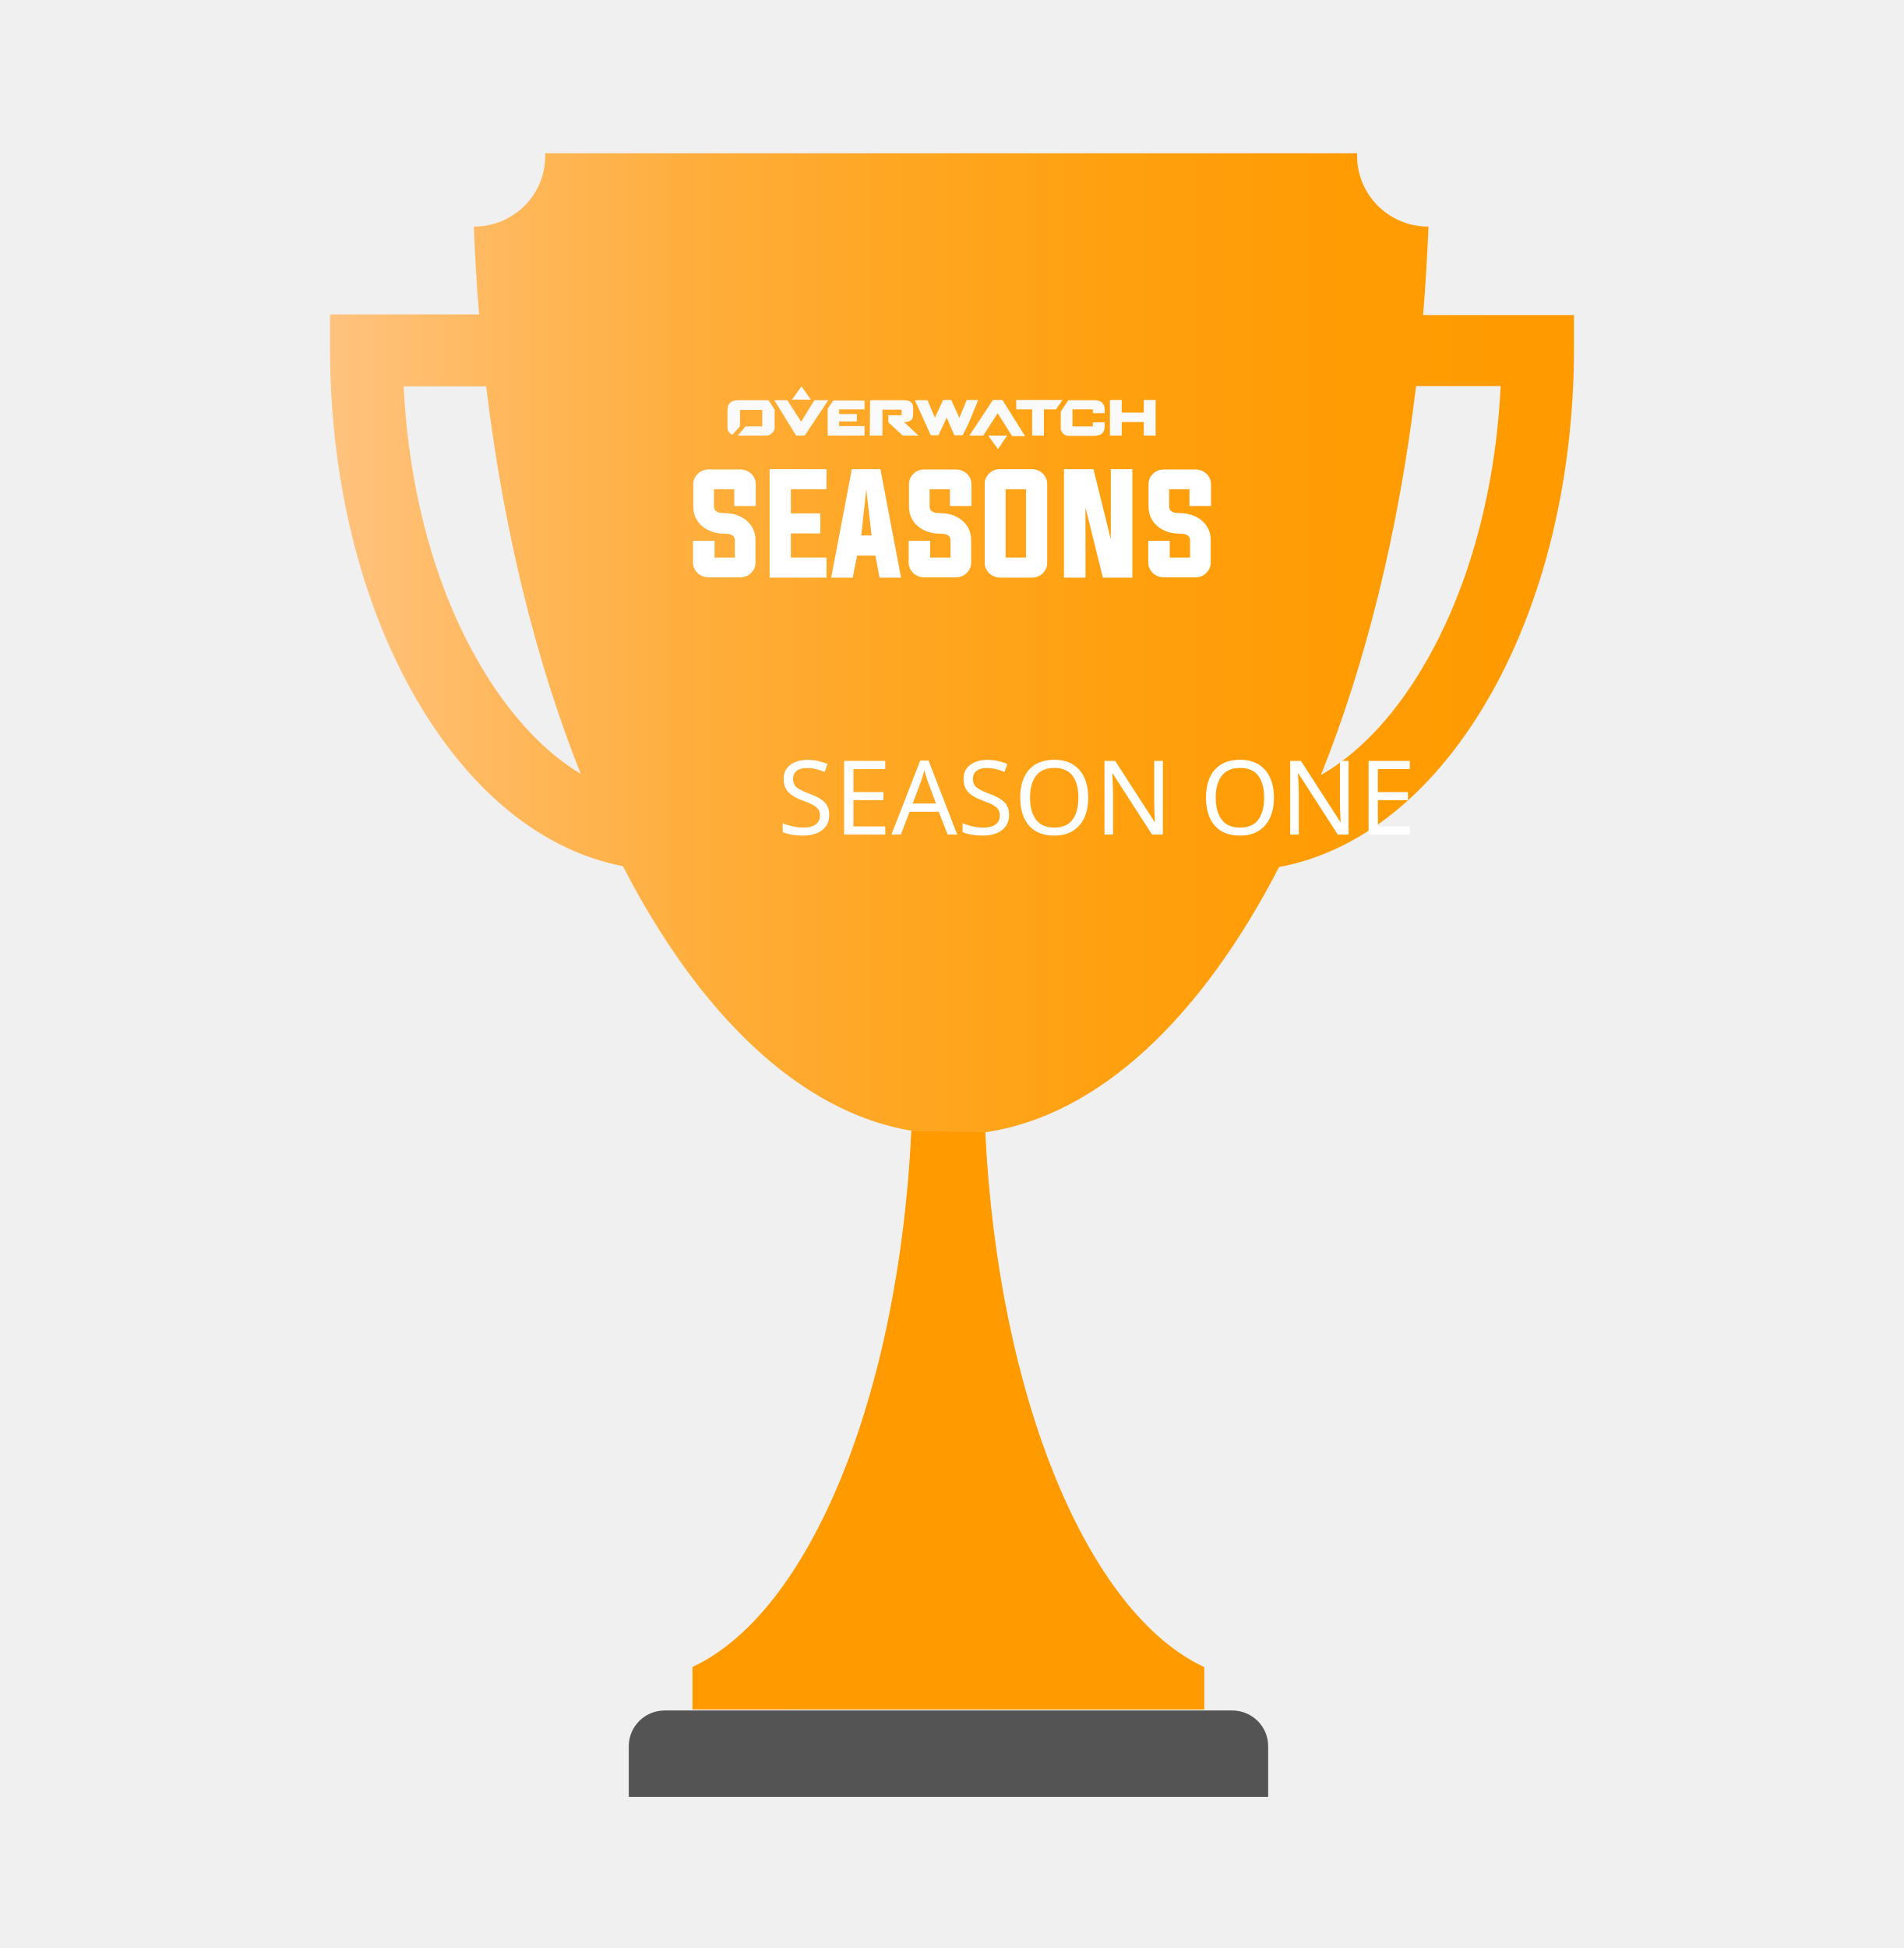
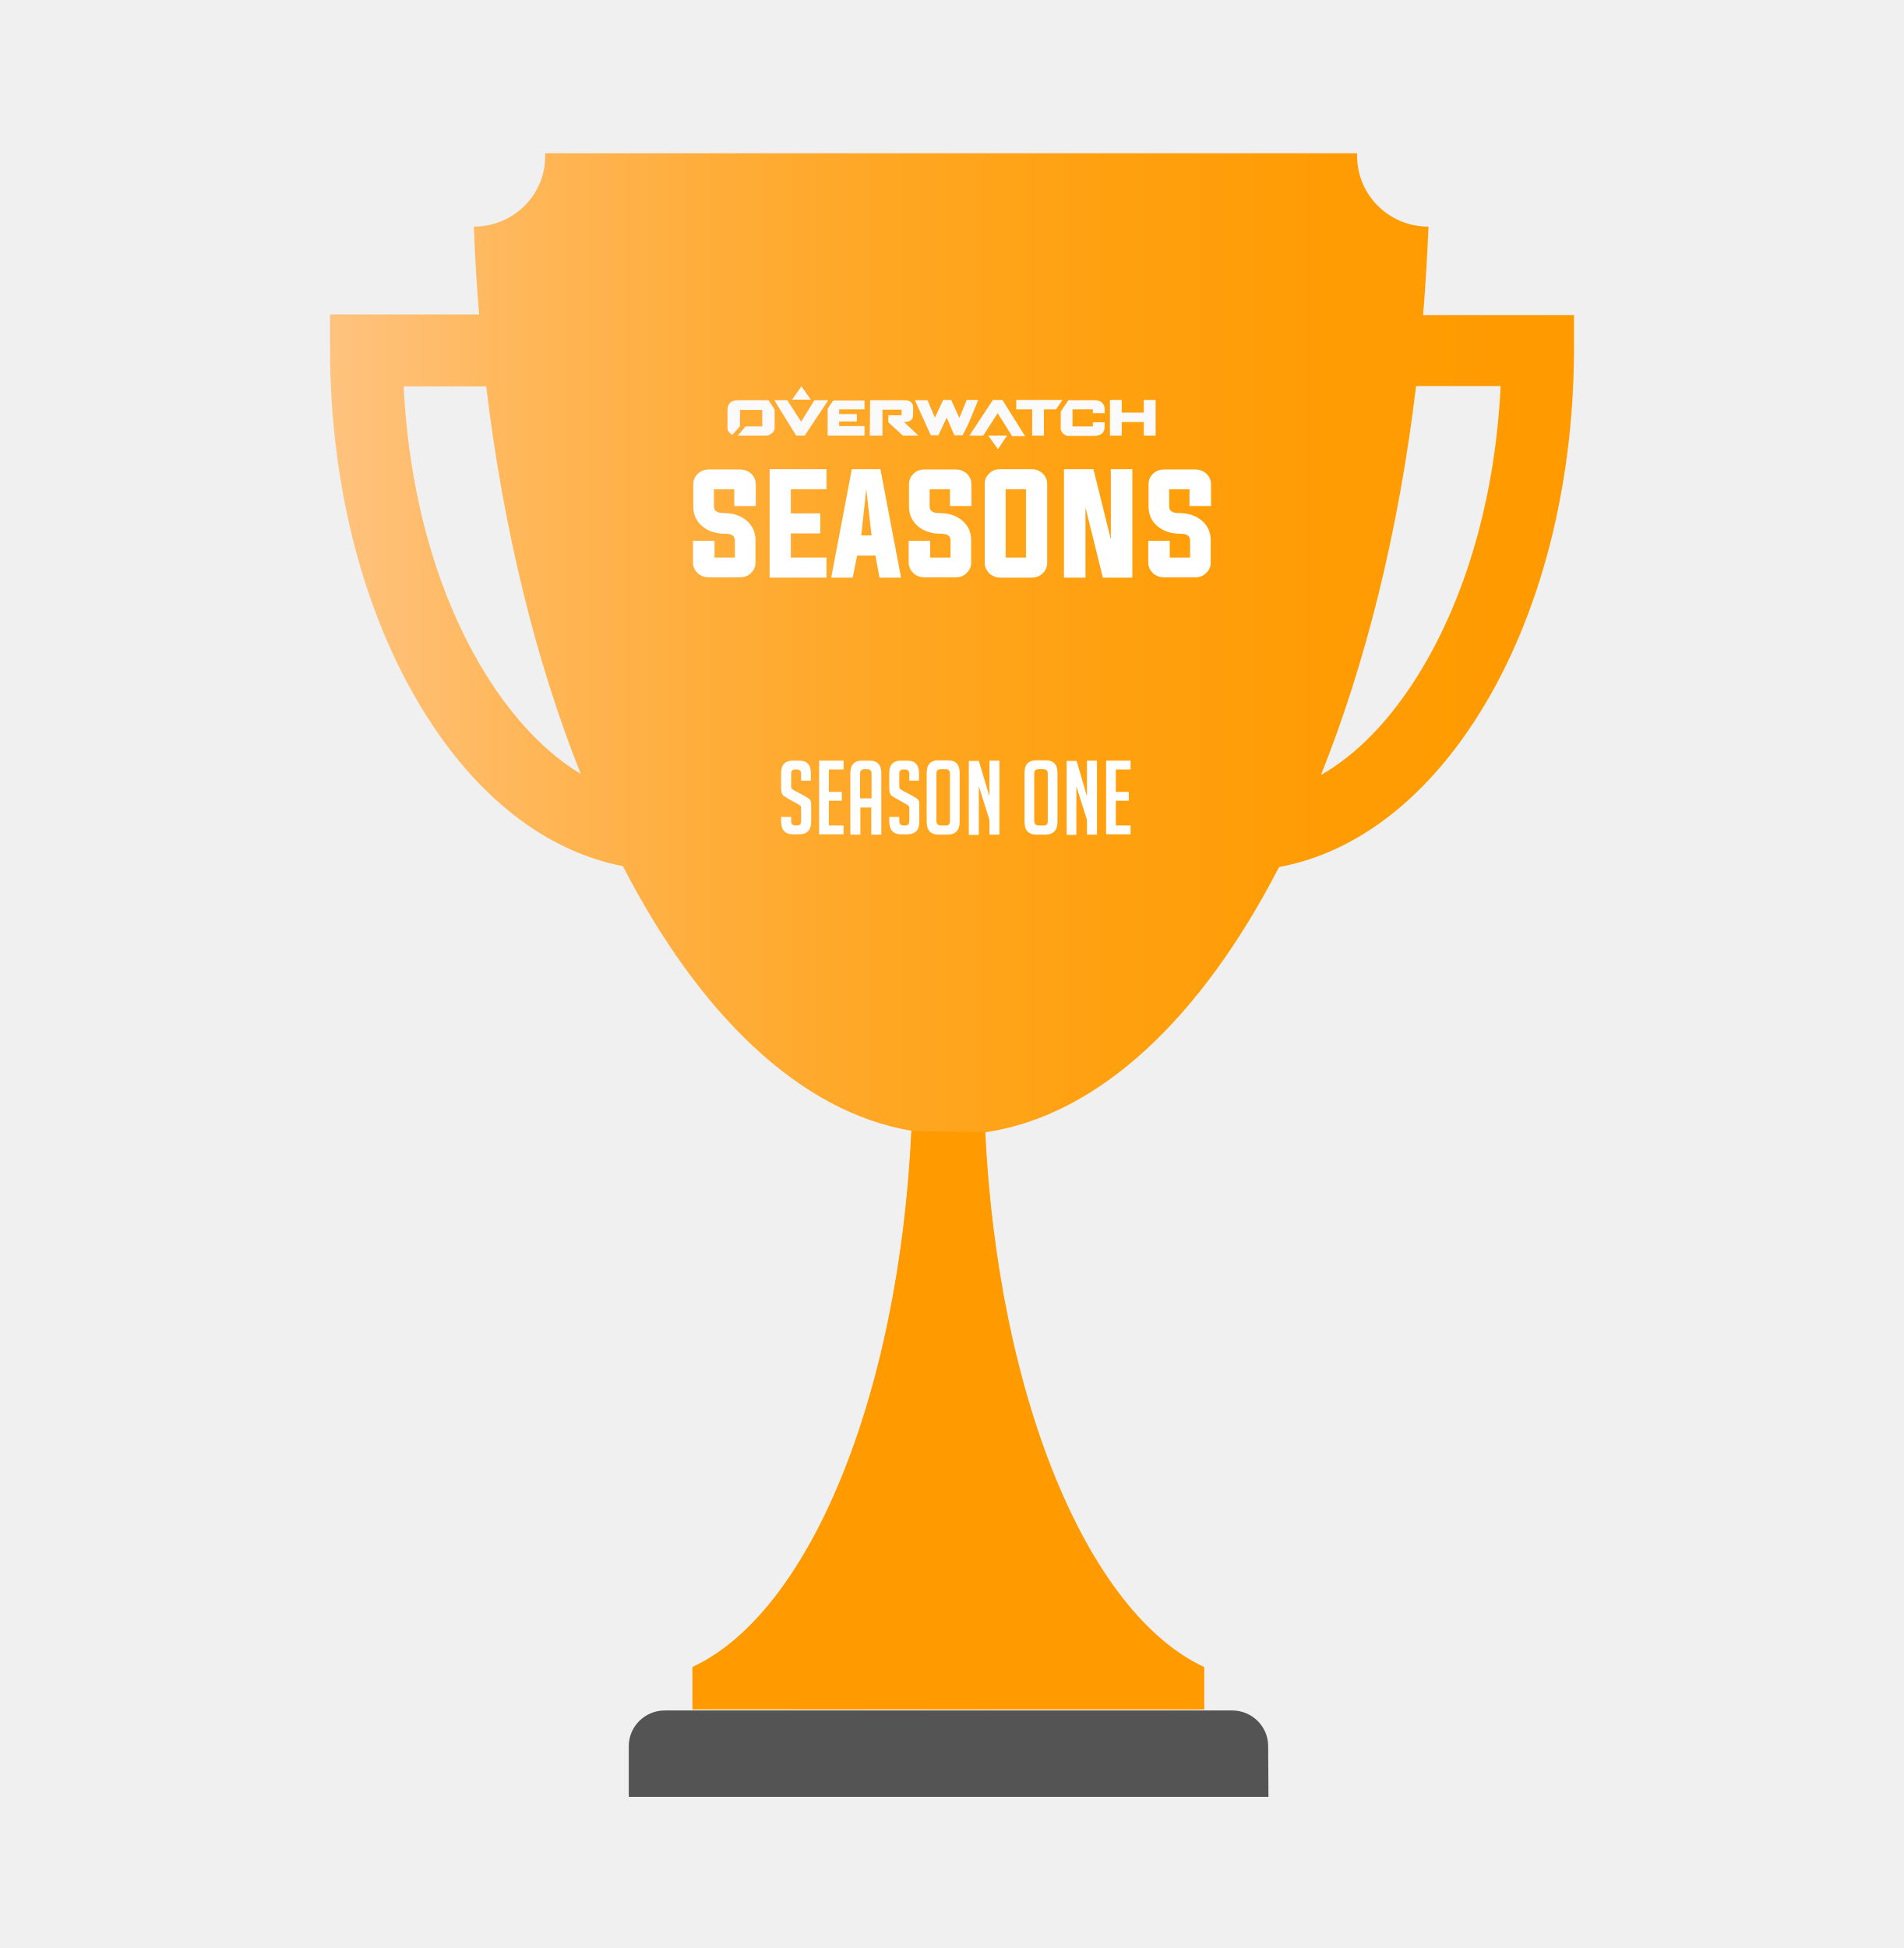
<svg xmlns="http://www.w3.org/2000/svg" version="1.1" id="Слой_1" x="0px" y="0px" viewBox="0 0 646 661" style="enable-background:new 0 0 646 661;" xml:space="preserve">
  <style type="text/css">
-     .st0{fill:url(#SVGID_1_);}
-     .st1{fill:#FF9B00;}
-     .st2{fill:#545454;}
-     .st3{fill:#FAFAFA;}
-     .st4{fill:#FFFFFF;}
-     .st5{font-family:'BigNoodleTitling';}
-     .st6{font-size:35px;}
+ 	.st0{fill:url(#SVGID_1_);}
+ 	.st1{fill:#FF9B00;}
+ 	.st2{fill:#545454;}
+ 	.st3{fill:#FAFAFA;}
+ 	.st4{fill:#FFFFFF;}
+ 	.st5{enable-background:new    ;}
</style>
-   <linearGradient id="SVGID_1_" gradientUnits="userSpaceOnUse" x1="112" y1="315.993" x2="534.288" y2="315.993">
+   <linearGradient id="SVGID_1_" gradientUnits="userSpaceOnUse" x1="112" y1="345.89" x2="534.2" y2="345.89" gradientTransform="matrix(1 0 0 -1 0 661.89)">
    <stop offset="0" style="stop-color:#FFC37F" />
    <stop offset="0.135" style="stop-color:#FFB85D" />
    <stop offset="0.296" style="stop-color:#FFAE3C" />
    <stop offset="0.462" style="stop-color:#FFA621" />
    <stop offset="0.632" style="stop-color:#FFA00F" />
    <stop offset="0.807" style="stop-color:#FF9C04" />
    <stop offset="0.999" style="stop-color:#FF9B00" />
  </linearGradient>
-   <path class="st0" d="M483,106.7c0.8-9.8,1.4-19.7,1.8-29.8c-13.8,0-24.7-11.3-24.2-24.9H185c0.6,13.6-10.4,24.9-24.2,24.9     c0.4,10.1,1,20,1.8,29.8H112l0,12.2c0.1,46.1,11.4,89.6,31.8,122.5c18.1,29.3,41.7,47.5,67.6,52.5c26,50.5,60.2,83.5,98,89.8     c-4.3,90.3-34.7,163.5-74.3,181.9V580h173.6v-14.3c-39.5-18.4-69.9-91.4-74.3-181.5c38.5-5.6,73.3-38.8,99.7-90     c26.1-4.8,50-23.1,68.3-52.6c20.4-32.9,31.6-76.4,31.8-122.5l0-12.2H483z M164.8,228.7c-16.3-26.3-26-60.6-27.8-97.6h28     c5.9,49,17,93.7,32.1,131.5C185.3,255.5,174.3,244,164.8,228.7z M481.5,228.7c-9.7,15.7-21,27.3-33.2,34.3     c15.2-37.9,26.4-82.8,32.3-132h28.7C507.5,168.2,497.7,202.5,481.5,228.7z" />
+   <path class="st0" d="M483,106.7c0.8-9.8,1.4-19.7,1.8-29.8c-13.8,0-24.7-11.3-24.2-24.9H185c0.6,13.6-10.4,24.9-24.2,24.9  c0.4,10.1,1,20,1.8,29.8H112v12.2c0.1,46.1,11.4,89.6,31.8,122.5c18.1,29.3,41.7,47.5,67.6,52.5c26,50.5,60.2,83.5,98,89.8  c-4.3,90.3-34.7,163.5-74.3,181.9V580h173.6v-14.3c-39.5-18.4-69.9-91.4-74.3-181.5c38.5-5.6,73.3-38.8,99.7-90  c26.1-4.8,50-23.1,68.3-52.6c20.4-32.9,31.6-76.4,31.8-122.5v-12.2H483V106.7z M164.8,228.7c-16.3-26.3-26-60.6-27.8-97.6h28  c5.9,49,17,93.7,32.1,131.5C185.3,255.5,174.3,244,164.8,228.7z M481.5,228.7c-9.7,15.7-21,27.3-33.2,34.3  c15.2-37.9,26.4-82.8,32.3-132h28.7C507.5,168.2,497.7,202.5,481.5,228.7z" />
  <path class="st1" d="M309.3,383.8c-4.3,90.3-34.7,163.5-74.3,181.9V580h173.6v-14.3c-39.5-18.4-69.9-91.4-74.3-181.5L309.3,383.8z" />
-   <path class="st2" d="M430.5,609.7H213.4v-17.2c0-6.7,5.5-12.1,12.2-12.1h192.6c6.7,0,12.2,5.4,12.2,12.1V609.7z" />
+   <path class="st2" d="M430.5,609.7H213.4v-17.2c0-6.7,5.5-12.1,12.2-12.1h192.6c6.7,0,12.2,5.4,12.2,12.1L430.5,609.7L430.5,609.7z" />
  <g>
    <g>
-       <path class="st3" d="M315.9,147.7h2.6l2.8-6l2.6,6h2.8c0.9-1.8,2.1-4,2.8-5.9l2.5-6.1h-3.9l-2.5,6.1l-2.8-6.1h-2.7l-2.8,6             l-1.9-4.4c-0.3-0.7-0.3-0.9-0.6-1.5h-4.3L315.9,147.7L315.9,147.7z M388.2,135.7h4v12.1h-4v-4.6h-7.5v4.6h-4v-12.1h4v4.3h7.5             V135.7L388.2,135.7z M340.2,135.7H337l-8,12.1h4.7l4.9-7.6l4.9,7.8h4.4L340.2,135.7L340.2,135.7z M344.9,138.9h5.4v8.9h4v-8.9h4.1             c0.7-1.1,1.5-2.1,2.2-3.2h-15.7V138.9L344.9,138.9z M270.2,147.8h2.9l8-12h-4.7l-4.5,7.3l-4.7-7.3h-4.4L270.2,147.8L270.2,147.8z              M280.9,138.7v9.1h12.5v-3.2h-8.6V143h6v-2.5h-6v-1.6h8.6v-3h-10.6L280.9,138.7L280.9,138.7z M360,139.9v5.6c0,0.8,1,2.4,2.6,2.4             h8.3c2.5,0,4-0.7,4-3.2v-1.4h-4v1.4H364v-5.8h6.9v1.3h4v-1.5c0-1.3-0.9-2.9-3.3-2.9h-9C362.2,136.5,360,139.4,360,139.9L360,139.9             z M295.2,147.8h4.3V139h6.5v1.9h-4.5v2.4l4.9,4.5h5.3l-4.9-4.6c2.6,0.1,3.1-1.3,3.1-2.5v-2.5c0-1.7-1.3-2.4-2.9-2.4h-11.7             L295.2,147.8L295.2,147.8z M246.9,139.1v6.1c0,1,0.6,1.7,1.6,2.4l2.6-2.9l0.1-5.6h7.5v5.6H253l-2.6,3.1h9.9c0.7,0,2.6-1,2.6-2.6             V139c-0.6-0.9-1.5-2.4-2.1-3.2h-10.6C248.1,135.9,246.9,137,246.9,139.1L246.9,139.1z" />
-       <polygon class="st3" points="268.8,135.6 275.2,135.6 272,131.1      " />
-       <polygon class="st3" points="341.8,147.8 335.4,147.8 338.7,152.4        " />
+       <path class="st3" d="M315.9,147.7h2.6l2.8-6l2.6,6h2.8c0.9-1.8,2.1-4,2.8-5.9l2.5-6.1h-3.9l-2.5,6.1l-2.8-6.1h-2.7l-2.8,6    l-1.9-4.4c-0.3-0.7-0.3-0.9-0.6-1.5h-4.3L315.9,147.7L315.9,147.7z M388.2,135.7h4v12.1h-4v-4.6h-7.5v4.6h-4v-12.1h4v4.3h7.5    V135.7L388.2,135.7z M340.2,135.7H337l-8,12.1h4.7l4.9-7.6l4.9,7.8h4.4L340.2,135.7L340.2,135.7z M344.9,138.9h5.4v8.9h4v-8.9h4.1    c0.7-1.1,1.5-2.1,2.2-3.2h-15.7V138.9L344.9,138.9z M270.2,147.8h2.9l8-12h-4.7l-4.5,7.3l-4.7-7.3h-4.4L270.2,147.8L270.2,147.8z     M280.9,138.7v9.1h12.5v-3.2h-8.6V143h6v-2.5h-6v-1.6h8.6v-3h-10.6L280.9,138.7L280.9,138.7z M360,139.9v5.6c0,0.8,1,2.4,2.6,2.4    h8.3c2.5,0,4-0.7,4-3.2v-1.4h-4v1.4H364v-5.8h6.9v1.3h4v-1.5c0-1.3-0.9-2.9-3.3-2.9h-9C362.2,136.5,360,139.4,360,139.9L360,139.9    z M295.2,147.8h4.3V139h6.5v1.9h-4.5v2.4l4.9,4.5h5.3l-4.9-4.6c2.6,0.1,3.1-1.3,3.1-2.5v-2.5c0-1.7-1.3-2.4-2.9-2.4h-11.7    L295.2,147.8L295.2,147.8z M246.9,139.1v6.1c0,1,0.6,1.7,1.6,2.4l2.6-2.9l0.1-5.6h7.5v5.6H253l-2.6,3.1h9.9c0.7,0,2.6-1,2.6-2.6    V139c-0.6-0.9-1.5-2.4-2.1-3.2h-10.6C248.1,135.9,246.9,137,246.9,139.1L246.9,139.1z" />
+       <polygon class="st3" points="268.8,135.6 275.2,135.6 272,131.1   " />
+       <polygon class="st3" points="341.8,147.8 335.4,147.8 338.7,152.4   " />
    </g>
    <g>
-       <path class="st4" d="M249.2,166h-6.9v5.8c0,1.6,1.1,2.3,3.4,2.3c3,0,5.5,0.8,7.5,2.4c2.1,1.7,3.2,4,3.2,6.8v7.6             c0,1.4-0.5,2.6-1.6,3.6c-1,1-2.3,1.4-3.7,1.4h-10.6c-1.4,0-2.7-0.5-3.7-1.4c-1-1-1.6-2.2-1.6-3.6v-7.4h7.3v5.7h6.9v-5.8             c0-1.6-1.1-2.3-3.4-2.3c-3,0-5.5-0.8-7.5-2.4c-2.1-1.7-3.2-4-3.2-6.8v-7.6c0-1.4,0.5-2.6,1.6-3.6s2.3-1.4,3.7-1.4h10.6             c1.4,0,2.7,0.5,3.7,1.4s1.6,2.2,1.6,3.6v7.4h-7.3V166z" />
+       <path class="st4" d="M249.2,166h-6.9v5.8c0,1.6,1.1,2.3,3.4,2.3c3,0,5.5,0.8,7.5,2.4c2.1,1.7,3.2,4,3.2,6.8v7.6    c0,1.4-0.5,2.6-1.6,3.6c-1,1-2.3,1.4-3.7,1.4h-10.6c-1.4,0-2.7-0.5-3.7-1.4c-1-1-1.6-2.2-1.6-3.6v-7.4h7.3v5.7h6.9v-5.8    c0-1.6-1.1-2.3-3.4-2.3c-3,0-5.5-0.8-7.5-2.4c-2.1-1.7-3.2-4-3.2-6.8v-7.6c0-1.4,0.5-2.6,1.6-3.6s2.3-1.4,3.7-1.4h10.6    c1.4,0,2.7,0.5,3.7,1.4s1.6,2.2,1.6,3.6v7.4h-7.3V166z" />
      <path class="st4" d="M268.4,189.2h12.1v6.8h-19.3v-36.8h19.3v6.8h-12.1v8.2h10v6.8h-10V189.2z" />
      <path class="st4" d="M290.9,188.5l-1.5,7.5h-7.3l7-36.8h9.7l7,36.8h-7.3l-1.4-7.5H290.9z M292.3,181.7h3.5L294,166L292.3,181.7z" />
-       <path class="st4" d="M322.4,166h-6.9v5.8c0,1.6,1.1,2.3,3.4,2.3c3,0,5.5,0.8,7.5,2.4c2.1,1.7,3.2,4,3.2,6.8v7.6             c0,1.4-0.5,2.6-1.6,3.6c-1,1-2.3,1.4-3.7,1.4h-10.6c-1.4,0-2.7-0.5-3.7-1.4c-1-1-1.6-2.2-1.6-3.6v-7.4h7.3v5.7h6.9v-5.8             c0-1.6-1.1-2.3-3.4-2.3c-3,0-5.5-0.8-7.5-2.4c-2.1-1.7-3.2-4-3.2-6.8v-7.6c0-1.4,0.5-2.6,1.6-3.6c1-1,2.3-1.4,3.7-1.4h10.6             c1.4,0,2.7,0.5,3.7,1.4s1.6,2.2,1.6,3.6v7.4h-7.3V166z" />
-       <path class="st4" d="M350.1,159.2c1.4,0,2.7,0.5,3.7,1.4s1.6,2.2,1.6,3.6v26.8c0,1.4-0.5,2.6-1.6,3.6c-1,1-2.3,1.4-3.7,1.4h-10.6             c-1.4,0-2.7-0.5-3.7-1.4c-1-1-1.6-2.2-1.6-3.6v-26.8c0-1.4,0.5-2.6,1.6-3.6c1-1,2.3-1.4,3.7-1.4L350.1,159.2L350.1,159.2z              M341.3,166v23.2h6.9V166H341.3z" />
-       <path class="st4" d="M368.4,172.2V196h-7.3v-36.8h10l5.9,23.8v-23.8h7.3V196h-10L368.4,172.2z" />
-       <path class="st4" d="M403.7,166h-6.9v5.8c0,1.6,1.1,2.3,3.4,2.3c3,0,5.5,0.8,7.5,2.4c2.1,1.7,3.2,4,3.2,6.8v7.6             c0,1.4-0.5,2.6-1.6,3.6c-1,1-2.3,1.4-3.7,1.4H395c-1.4,0-2.7-0.5-3.7-1.4c-1-1-1.6-2.2-1.6-3.6v-7.4h7.3v5.7h6.9v-5.8             c0-1.6-1.1-2.3-3.4-2.3c-3,0-5.5-0.8-7.5-2.4c-2.1-1.7-3.2-4-3.2-6.8v-7.6c0-1.4,0.5-2.6,1.6-3.6c1-1,2.3-1.4,3.7-1.4h10.6             c1.4,0,2.7,0.5,3.7,1.4s1.6,2.2,1.6,3.6v7.4h-7.3V166z" />
+       <path class="st4" d="M322.4,166h-6.9v5.8c0,1.6,1.1,2.3,3.4,2.3c3,0,5.5,0.8,7.5,2.4c2.1,1.7,3.2,4,3.2,6.8v7.6    c0,1.4-0.5,2.6-1.6,3.6c-1,1-2.3,1.4-3.7,1.4h-10.6c-1.4,0-2.7-0.5-3.7-1.4c-1-1-1.6-2.2-1.6-3.6v-7.4h7.3v5.7h6.9v-5.8    c0-1.6-1.1-2.3-3.4-2.3c-3,0-5.5-0.8-7.5-2.4c-2.1-1.7-3.2-4-3.2-6.8v-7.6c0-1.4,0.5-2.6,1.6-3.6c1-1,2.3-1.4,3.7-1.4h10.6    c1.4,0,2.7,0.5,3.7,1.4s1.6,2.2,1.6,3.6v7.4h-7.3V166z" />
+       <path class="st4" d="M350.1,159.2c1.4,0,2.7,0.5,3.7,1.4s1.6,2.2,1.6,3.6V191c0,1.4-0.5,2.6-1.6,3.6c-1,1-2.3,1.4-3.7,1.4h-10.6    c-1.4,0-2.7-0.5-3.7-1.4c-1-1-1.6-2.2-1.6-3.6v-26.8c0-1.4,0.5-2.6,1.6-3.6c1-1,2.3-1.4,3.7-1.4H350.1L350.1,159.2z M341.3,166    v23.2h6.9V166H341.3z" />
+       <path class="st4" d="M368.4,172.2V196h-7.3v-36.8h10L377,183v-23.8h7.3V196h-10L368.4,172.2z" />
+       <path class="st4" d="M403.7,166h-6.9v5.8c0,1.6,1.1,2.3,3.4,2.3c3,0,5.5,0.8,7.5,2.4c2.1,1.7,3.2,4,3.2,6.8v7.6    c0,1.4-0.5,2.6-1.6,3.6c-1,1-2.3,1.4-3.7,1.4H395c-1.4,0-2.7-0.5-3.7-1.4c-1-1-1.6-2.2-1.6-3.6v-7.4h7.3v5.7h6.9v-5.8    c0-1.6-1.1-2.3-3.4-2.3c-3,0-5.5-0.8-7.5-2.4c-2.1-1.7-3.2-4-3.2-6.8v-7.6c0-1.4,0.5-2.6,1.6-3.6c1-1,2.3-1.4,3.7-1.4h10.6    c1.4,0,2.7,0.5,3.7,1.4s1.6,2.2,1.6,3.6v7.4h-7.3V166z" />
    </g>
  </g>
-   <text transform="matrix(1 0 0 1 263.8696 283.1885)" class="st4 st5 st6">SEASON ONE</text>
+   <g class="st5">
+     <path class="st4" d="M271.9,264.8v-2.2c0-1-0.5-1.5-1.5-1.5h-0.5c-1,0-1.4,0.5-1.4,1.5v4.2c0,0.5,0.1,0.8,0.3,0.9   c0.2,0.2,0.5,0.4,0.9,0.6l3.2,1.7c0.7,0.4,1.2,0.7,1.5,0.9c0.3,0.2,0.5,0.5,0.7,0.8c0.2,0.3,0.2,0.9,0.2,1.8v5.4   c0,2.8-1.4,4.2-4.1,4.2h-2.1c-2.7,0-4-1.5-4-4.6v-1.3h3.4v1.4c0,1,0.5,1.5,1.5,1.5h0.6c0.9,0,1.3-0.5,1.3-1.5v-4.3   c0-0.5-0.1-0.8-0.3-0.9c-0.2-0.2-0.5-0.4-0.9-0.6l-3.2-1.8c-0.7-0.4-1.2-0.7-1.5-0.9s-0.5-0.6-0.7-1c-0.1-0.4-0.2-0.9-0.2-1.6v-5.1   c0-2.9,1.3-4.3,4-4.3h2.1c2.7,0,4,1.4,4,4.3v2.5H271.9z" />
+     <path class="st4" d="M278,283.2v-25.1h8.3v3h-5v7.6h4.4v3h-4.4v8.4h5v3H278z" />
+     <path class="st4" d="M292,283.2h-3.4v-20.8c0-2.9,1.3-4.3,4-4.3h2.5c2.7,0,4,1.4,4,4.3v20.8h-3.4V274H292V283.2z M295.8,270.9v-8.4   c0-1-0.5-1.5-1.5-1.5h-0.9c-1,0-1.5,0.5-1.5,1.5v8.4H295.8z" />
+     <path class="st4" d="M308.6,264.8v-2.2c0-1-0.5-1.5-1.5-1.5h-0.5c-1,0-1.4,0.5-1.4,1.5v4.2c0,0.5,0.1,0.8,0.3,0.9   c0.2,0.2,0.5,0.4,0.9,0.6l3.2,1.7c0.7,0.4,1.2,0.7,1.5,0.9c0.3,0.2,0.5,0.5,0.7,0.8c0.2,0.3,0.2,0.9,0.2,1.8v5.4   c0,2.8-1.4,4.2-4.1,4.2h-2.1c-2.7,0-4-1.5-4-4.6v-1.3h3.4v1.4c0,1,0.5,1.5,1.5,1.5h0.6c0.9,0,1.3-0.5,1.3-1.5v-4.3   c0-0.5-0.1-0.8-0.3-0.9c-0.2-0.2-0.5-0.4-0.9-0.6l-3.2-1.8c-0.7-0.4-1.2-0.7-1.5-0.9s-0.5-0.6-0.7-1c-0.1-0.4-0.2-0.9-0.2-1.6v-5.1   c0-2.9,1.3-4.3,4-4.3h2.1c2.7,0,4,1.4,4,4.3v2.5H308.6z" />
+     <path class="st4" d="M318.6,283.2c-2.7,0-4.1-1.4-4.1-4.3v-16.6c0-2.9,1.3-4.3,4-4.3h3.2c2.7,0,4,1.4,4,4.3v16.6   c0,2.8-1.4,4.3-4.1,4.3H318.6z M319.4,280.1h1.7c0.9,0,1.3-0.5,1.3-1.5v-16.1c0-1-0.5-1.5-1.5-1.5h-1.6c-1,0-1.5,0.5-1.5,1.5v16.1   C317.9,279.7,318.4,280.1,319.4,280.1z" />
+     <path class="st4" d="M335.8,270.2v-12.1h3.4v25.1h-3.4v-5l-3.6-11.4v16.5h-3.4v-25.1h3.4L335.8,270.2z" />
+     <path class="st4" d="M351.8,283.2c-2.7,0-4.1-1.4-4.1-4.3v-16.6c0-2.9,1.3-4.3,4-4.3h3.2c2.7,0,4,1.4,4,4.3v16.6   c0,2.8-1.4,4.3-4.1,4.3H351.8z M352.6,280.1h1.7c0.9,0,1.3-0.5,1.3-1.5v-16.1c0-1-0.5-1.5-1.5-1.5h-1.6c-1,0-1.5,0.5-1.5,1.5v16.1   C351.1,279.7,351.6,280.1,352.6,280.1z" />
+     <path class="st4" d="M368.9,270.2v-12.1h3.4v25.1h-3.4v-5l-3.6-11.4v16.5H362v-25.1h3.4L368.9,270.2z" />
+     <path class="st4" d="M375.4,283.2v-25.1h8.3v3h-5v7.6h4.4v3h-4.4v8.4h5v3H375.4z" />
+   </g>
</svg>
